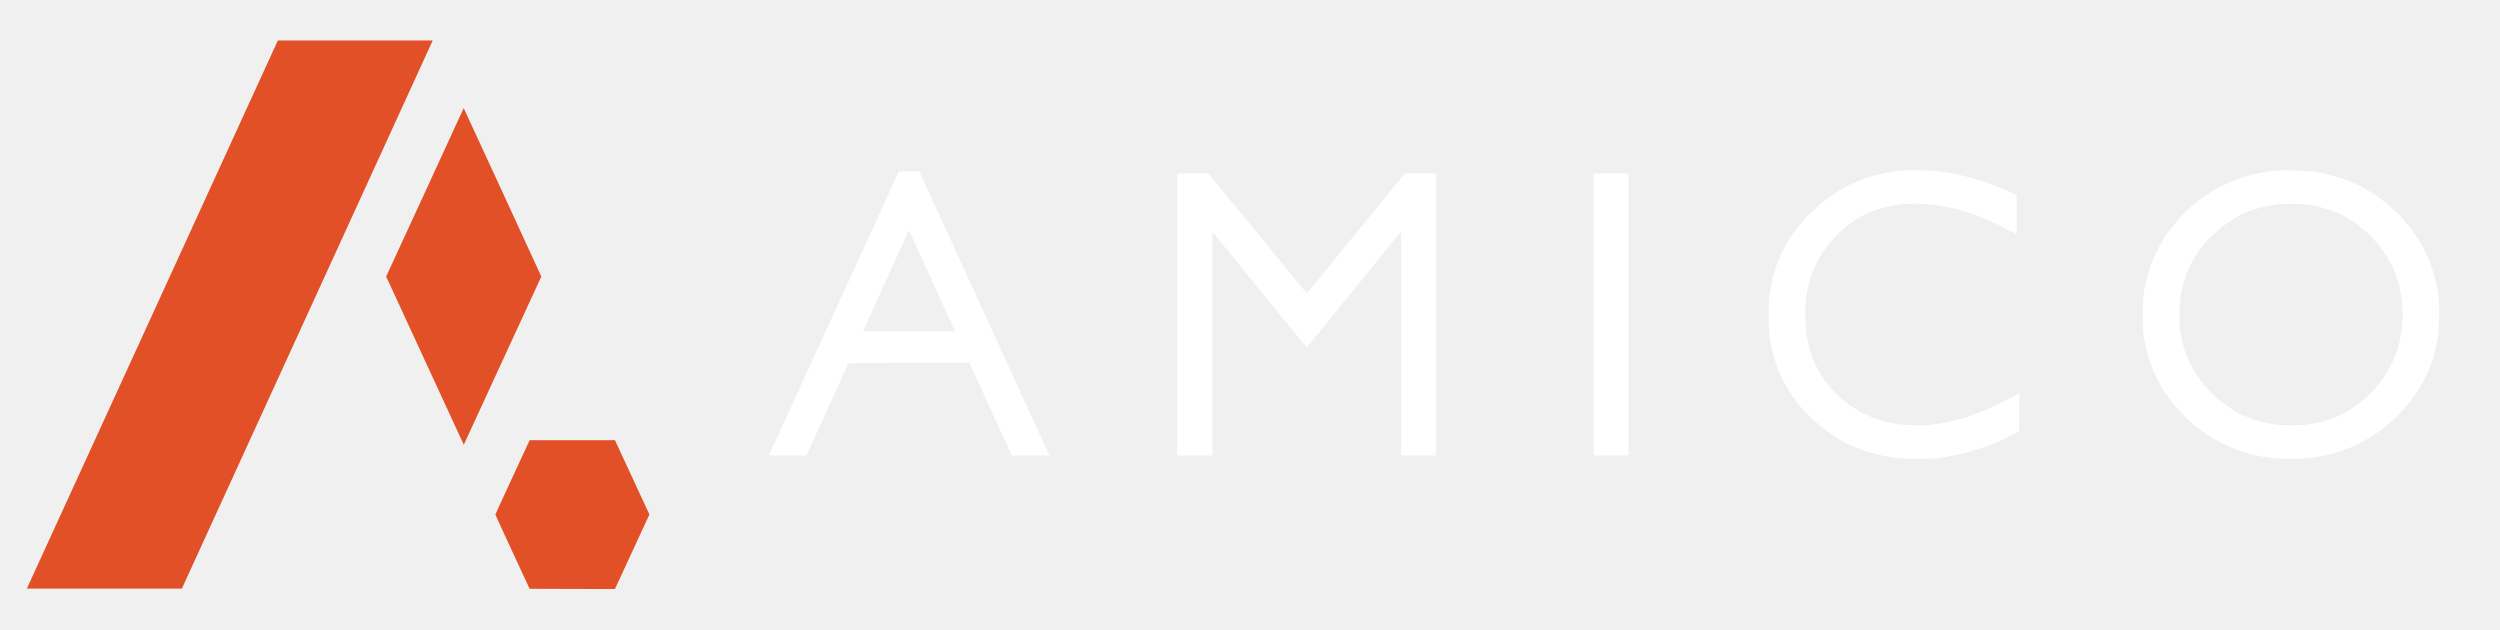
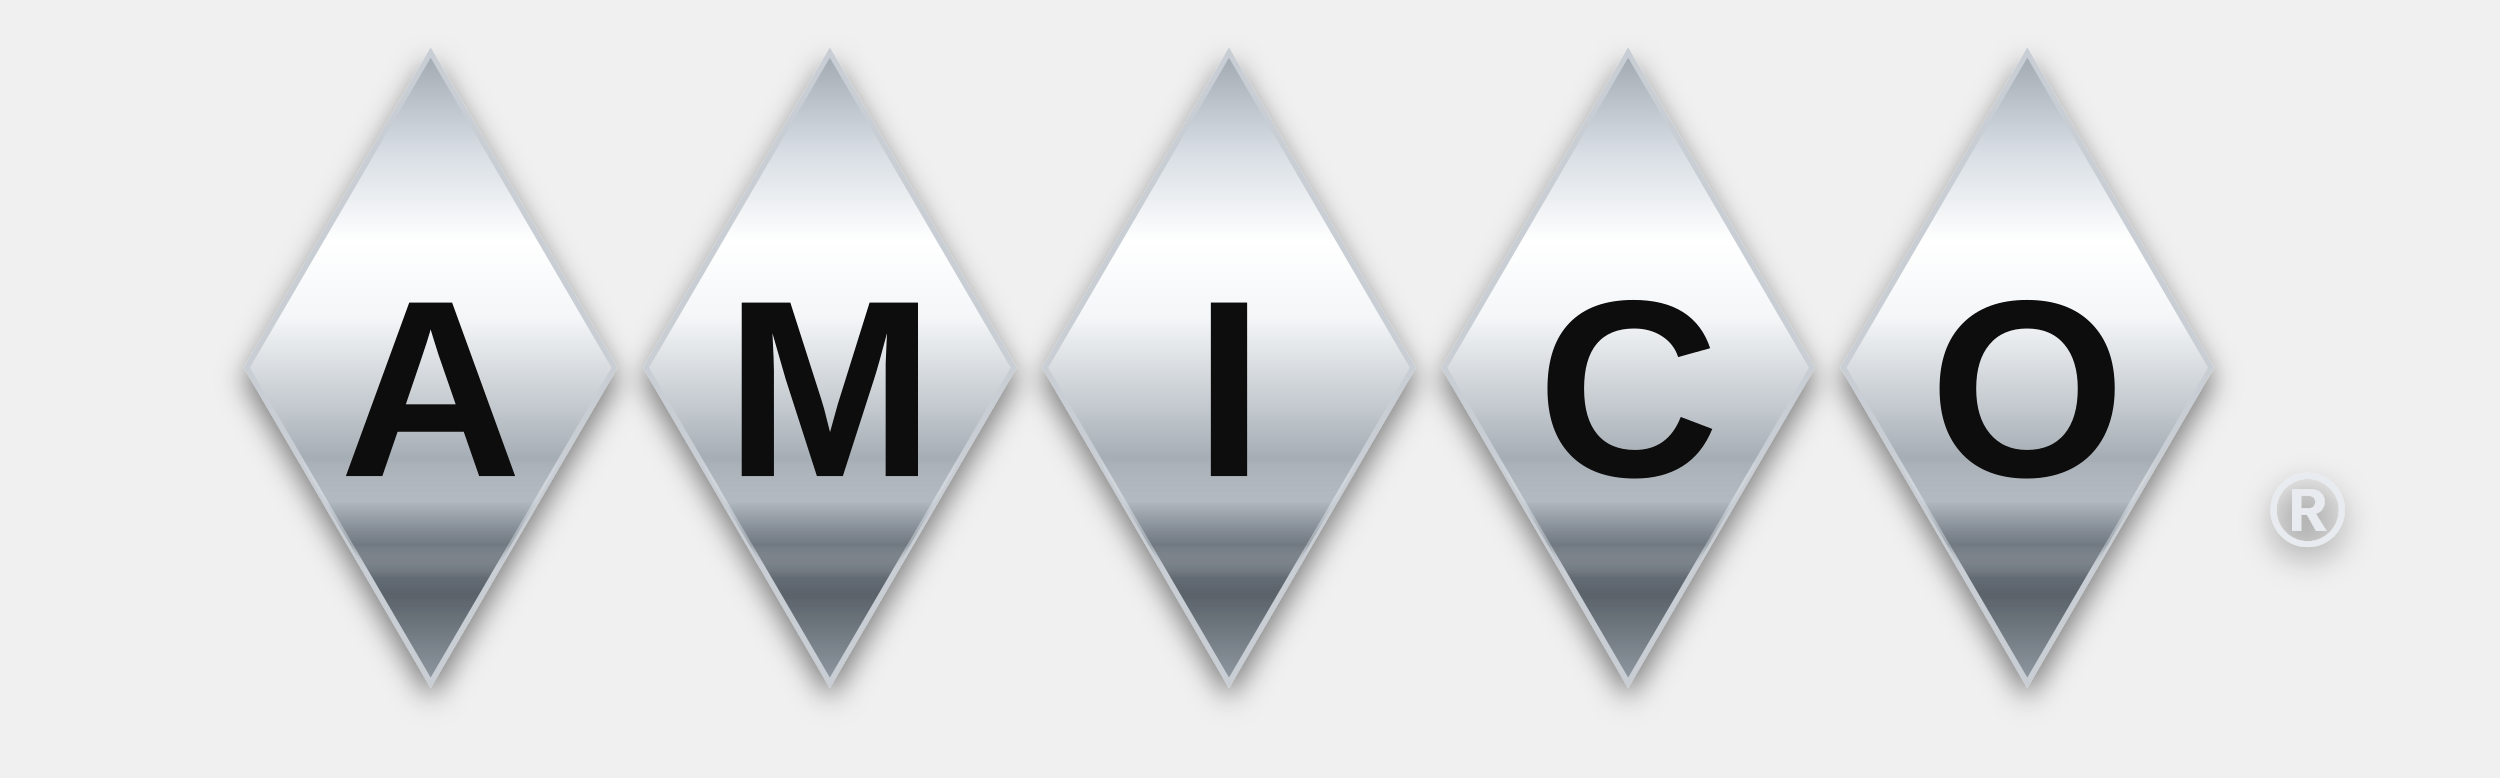
- <svg xmlns="http://www.w3.org/2000/svg" width="278" height="70" viewBox="0 0 5560 1400" role="img" aria-label="AMICO">
-   <g transform="translate(0,1400) scale(0.1,-0.1)" fill="#E25027">
-     <path d="M6165 13068 c-7 -18 -1261 -2755 -2785 -6083 -1524 -3327 -2774 -6056 -2777 -6062 l-5 -13 1723 0 1724 0 2782 6078 c1530 3342 2785 6085 2789 6095 l6 17 -1721 0 -1722 0 -14 -32z M10287 11540 c-13 -30 -401 -873 -861 -1872 l-838 -1818 843 -1827 c463 -1006 851 -1847 863 -1870 l21 -43 862 1870 862 1870 -855 1858 c-471 1021 -860 1864 -864 1872 l-8 14 -25 -54z M11746 4138 c-18 -40 -190 -410 -381 -822 -192 -413 -348 -755 -348 -760 0 -6 172 -380 381 -831 l381 -820 948 -3 949 -2 369 797 c202 439 375 812 383 829 l15 32 -383 826 -383 826 -949 0 -949 0 -33 -72z" />
-   </g>
-   <g transform="translate(0,1400) scale(0.1,-0.1)" fill="#FFFFFF">
-     <path d="M42315 10208 c-214 -22 -279 -31 -370 -50 -687 -139 -1236 -442 -1740 -959 -489 -502 -767 -1084 -857 -1799 -17 -138 -17 -691 0 -815 7 -49 15 -106 17 -127 11 -85 57 -292 90 -407 93 -326 267 -677 462 -932 35 -46 82 -108 104 -137 106 -138 386 -404 584 -553 153 -116 371 -247 523 -316 43 -18 88 -40 102 -47 45 -25 332 -123 450 -155 149 -39 340 -77 465 -91 55 -6 134 -14 175 -19 126 -14 618 -6 785 13 83 9 157 19 165 21 8 2 31 7 50 10 302 49 629 139 915 250 209 82 254 102 480 215 l190 95 3 422 2 423 -26 -10 c-14 -6 -56 -28 -92 -49 -144 -83 -461 -237 -662 -322 -364 -152 -679 -240 -1085 -304 -212 -33 -529 -33 -805 -1 -152 18 -424 85 -572 142 -649 246 -1169 777 -1389 1422 -26 75 -70 244 -83 317 -3 17 -10 53 -15 80 -35 190 -39 685 -7 895 31 200 82 395 145 550 84 209 207 418 345 590 326 404 726 679 1181 811 120 35 145 40 349 75 230 39 610 30 951 -21 487 -73 971 -246 1563 -559 l142 -75 0 437 0 438 -102 46 c-527 238 -1065 400 -1553 467 -233 32 -706 48 -880 29z M50619 10203 c-170 -15 -241 -25 -409 -59 -378 -77 -754 -230 -1080 -441 -96 -63 -255 -179 -315 -231 -22 -19 -71 -62 -110 -95 -103 -89 -255 -248 -346 -362 -44 -55 -88 -109 -97 -120 -64 -77 -216 -324 -290 -473 -160 -322 -257 -647 -304 -1022 -19 -155 -16 -692 5 -835 59 -400 170 -756 321 -1030 18 -33 46 -82 61 -110 128 -234 429 -601 655 -801 430 -379 929 -637 1450 -748 160 -34 162 -35 285 -51 213 -27 281 -31 524 -29 443 3 759 56 1144 190 132 46 175 64 332 140 148 71 432 243 491 298 7 6 45 36 85 66 98 74 243 206 359 326 326 339 552 705 712 1154 49 139 109 407 135 600 18 135 26 657 12 765 -30 227 -44 308 -84 467 -102 412 -264 747 -539 1118 -26 36 -51 67 -55 70 -4 3 -41 46 -82 95 -87 103 -288 300 -387 378 -127 101 -197 153 -273 204 -89 61 -327 198 -384 223 -22 10 -74 33 -116 53 -190 88 -442 163 -744 222 -206 40 -710 60 -956 38z m571 -743 c63 -5 126 -12 140 -15 14 -2 41 -6 61 -9 220 -27 561 -141 774 -260 583 -327 1034 -900 1189 -1512 36 -142 72 -378 78 -509 33 -733 -189 -1352 -662 -1848 -261 -273 -552 -475 -864 -599 -130 -51 -380 -120 -491 -134 -22 -3 -51 -7 -65 -10 -182 -32 -596 -31 -793 1 -404 67 -710 186 -1012 394 -67 45 -227 171 -245 190 -3 3 -33 32 -67 63 -134 121 -285 303 -398 478 -170 261 -287 577 -341 920 -17 114 -29 373 -22 514 24 482 139 849 381 1218 120 184 237 320 409 478 177 162 417 329 573 400 33 15 85 39 115 53 129 59 359 127 535 157 221 37 485 49 705 30z M19981 10167 c-5 -12 -34 -76 -65 -141 -31 -65 -56 -120 -56 -122 0 -1 -41 -92 -91 -201 -50 -109 -125 -272 -166 -363 -42 -91 -101 -221 -133 -290 -75 -163 -160 -348 -222 -485 -28 -60 -74 -162 -103 -225 -105 -226 -285 -620 -285 -624 0 -2 -24 -55 -54 -117 -29 -63 -99 -215 -156 -339 -56 -124 -126 -277 -155 -340 -106 -228 -285 -620 -285 -624 0 -2 -22 -51 -49 -108 -27 -56 -86 -184 -131 -283 -45 -99 -98 -213 -116 -253 -19 -40 -34 -75 -34 -77 0 -3 -20 -47 -44 -97 -25 -51 -81 -174 -126 -273 -45 -99 -92 -202 -105 -230 -13 -27 -60 -131 -105 -230 -45 -99 -104 -227 -131 -284 -27 -57 -49 -105 -49 -107 0 -2 -22 -52 -50 -110 -27 -58 -50 -107 -50 -110 0 -2 -20 -45 -44 -96 -24 -51 -51 -110 -59 -131 l-16 -37 417 0 418 0 74 163 c74 164 152 335 240 527 27 58 83 182 125 275 94 208 358 788 430 945 29 63 55 123 58 133 6 16 79 17 1352 17 l1346 0 30 -67 c17 -38 54 -120 84 -183 77 -167 143 -312 235 -515 45 -99 92 -202 105 -230 13 -27 58 -126 100 -220 42 -93 99 -217 126 -273 27 -57 49 -106 49 -108 0 -5 77 -174 145 -319 26 -55 51 -110 56 -122 l9 -23 419 0 420 0 -38 83 c-22 45 -85 183 -141 307 -56 124 -128 281 -160 350 -32 69 -109 235 -170 370 -61 135 -135 297 -165 360 -59 130 -127 276 -210 460 -32 69 -81 177 -110 240 -29 63 -90 196 -135 295 -45 99 -92 203 -105 230 -13 28 -53 114 -89 193 -36 78 -66 144 -66 146 0 2 -24 55 -54 117 -29 63 -86 186 -126 274 -39 88 -84 187 -100 220 -16 33 -65 141 -110 240 -45 99 -102 222 -126 273 -24 51 -44 95 -44 98 0 2 -20 47 -45 100 -25 52 -45 97 -45 99 0 1 -27 60 -60 129 -33 70 -60 129 -60 131 0 3 -25 57 -55 121 -30 64 -55 118 -55 120 0 4 -225 494 -267 584 -15 30 -50 107 -78 170 -153 338 -268 586 -277 598 -8 9 -67 12 -234 12 -224 0 -224 0 -233 -23z m273 -1369 c19 -40 66 -145 106 -233 39 -88 82 -182 95 -210 33 -70 174 -380 260 -570 100 -221 282 -619 310 -680 13 -27 34 -75 47 -105 14 -30 37 -80 51 -110 14 -30 46 -100 71 -155 l45 -100 -1016 -3 c-559 -1 -1018 0 -1021 3 -3 2 7 30 21 62 51 116 126 281 187 413 34 74 77 169 95 210 18 41 47 107 65 145 18 39 54 117 80 175 59 133 242 535 281 618 16 34 29 64 29 66 0 3 20 46 44 98 90 191 196 428 196 438 0 30 25 1 54 -62z M26180 7005 l0 -3135 390 0 390 0 2 2487 3 2486 90 -109 c50 -60 117 -142 150 -183 138 -172 207 -257 331 -407 72 -88 163 -199 203 -249 39 -49 85 -106 100 -125 16 -19 85 -103 153 -186 67 -84 170 -209 228 -280 58 -70 114 -140 125 -155 11 -15 86 -107 167 -206 81 -98 237 -290 349 -426 111 -137 205 -245 209 -240 4 4 51 62 105 128 53 66 104 129 113 140 10 11 82 101 162 200 79 99 187 232 240 296 52 63 138 169 190 234 52 65 158 195 235 290 77 94 183 225 235 290 52 65 169 209 260 320 91 111 208 255 260 320 171 213 225 278 257 314 l32 36 1 -2487 0 -2488 390 0 390 0 0 3135 0 3135 -350 0 -350 0 -72 -88 c-40 -49 -118 -144 -173 -212 -55 -68 -156 -192 -224 -274 -120 -146 -162 -198 -284 -349 -32 -40 -71 -88 -86 -107 -16 -19 -136 -165 -266 -325 -130 -159 -302 -371 -383 -469 -81 -99 -178 -218 -216 -265 -117 -146 -236 -291 -331 -406 -50 -60 -100 -122 -110 -137 -24 -33 -32 -34 -55 -5 -10 12 -75 92 -146 178 -71 85 -174 211 -229 279 -55 67 -158 193 -229 279 -71 86 -141 172 -157 191 -15 19 -77 94 -136 166 -59 73 -173 212 -253 309 -80 98 -154 188 -165 201 -11 13 -51 62 -90 110 -38 48 -149 182 -245 299 -96 117 -220 268 -275 335 -55 67 -131 160 -169 206 l-69 84 -348 0 -349 0 0 -3135z M35440 7005 l0 -3135 390 0 390 0 0 3135 0 3135 -390 0 -390 0 0 -3135z" />
+ <svg xmlns="http://www.w3.org/2000/svg" width="238" height="74" viewBox="0 0 238 74" role="img" aria-label="AMICO">
+   <defs>
+     <linearGradient id="amico-steel-dark" x1="0" y1="0" x2="0" y2="1">
+       <stop offset="0%" stop-color="#A0A8B0" />
+       <stop offset="16%" stop-color="#D8DEE4" />
+       <stop offset="30%" stop-color="#FFFFFF" />
+       <stop offset="42%" stop-color="#F4F6F8" />
+       <stop offset="56%" stop-color="#C4CACF" />
+       <stop offset="72%" stop-color="#8A939C" />
+       <stop offset="86%" stop-color="#5A626A" />
+       <stop offset="100%" stop-color="#9099A1" />
+     </linearGradient>
+     <linearGradient id="amico-reflect-dark" x1="0" y1="0" x2="0" y2="1">
+       <stop offset="0%" stop-color="#FFFFFF" stop-opacity="0" />
+       <stop offset="56%" stop-color="#FFFFFF" stop-opacity="0" />
+       <stop offset="72%" stop-color="#D0D6DC" stop-opacity="0.55" />
+       <stop offset="88%" stop-color="#6A737C" stop-opacity="0.42" />
+       <stop offset="100%" stop-color="#FFFFFF" stop-opacity="0" />
+     </linearGradient>
+     <filter id="amico-shadow-dark" x="-10%" y="-25%" width="120%" height="160%">
+       <feDropShadow dx="0" dy="1.2" stdDeviation="1.3" flood-color="#000000" flood-opacity="0.5" />
+     </filter>
+     <clipPath id="diamond-clip">
+       <path d="M0,-30 L17.5,0 L0,30 L-17.5,0 Z" />
+     </clipPath>
+   </defs>
+   <g filter="url(#amico-shadow-dark)">
+     <g font-family="'Arial Black', 'Helvetica Neue', Arial, sans-serif" font-weight="900" font-size="24" fill="#080808" text-anchor="middle" dominant-baseline="central">
+       <g transform="translate(41, 35)">
+         <path d="M0,-30 L17.5,0 L0,30 L-17.5,0 Z" fill="url(#amico-steel-dark)" stroke="#C8CED4" stroke-width="0.5" />
+         <g clip-path="url(#diamond-clip)">
+           <rect x="-17.5" y="-6" width="35" height="26" fill="url(#amico-reflect-dark)" />
+         </g>
+         <text y="2">A</text>
+       </g>
+       <g transform="translate(79, 35)">
+         <path d="M0,-30 L17.5,0 L0,30 L-17.5,0 Z" fill="url(#amico-steel-dark)" stroke="#C8CED4" stroke-width="0.5" />
+         <g clip-path="url(#diamond-clip)">
+           <rect x="-17.5" y="-6" width="35" height="26" fill="url(#amico-reflect-dark)" />
+         </g>
+         <text y="2">M</text>
+       </g>
+       <g transform="translate(117, 35)">
+         <path d="M0,-30 L17.5,0 L0,30 L-17.5,0 Z" fill="url(#amico-steel-dark)" stroke="#C8CED4" stroke-width="0.5" />
+         <g clip-path="url(#diamond-clip)">
+           <rect x="-17.5" y="-6" width="35" height="26" fill="url(#amico-reflect-dark)" />
+         </g>
+         <text y="2">I</text>
+       </g>
+       <g transform="translate(155, 35)">
+         <path d="M0,-30 L17.5,0 L0,30 L-17.5,0 Z" fill="url(#amico-steel-dark)" stroke="#C8CED4" stroke-width="0.5" />
+         <g clip-path="url(#diamond-clip)">
+           <rect x="-17.5" y="-6" width="35" height="26" fill="url(#amico-reflect-dark)" />
+         </g>
+         <text y="2">C</text>
+       </g>
+       <g transform="translate(193, 35)">
+         <path d="M0,-30 L17.5,0 L0,30 L-17.5,0 Z" fill="url(#amico-steel-dark)" stroke="#C8CED4" stroke-width="0.5" />
+         <g clip-path="url(#diamond-clip)">
+           <rect x="-17.5" y="-6" width="35" height="26" fill="url(#amico-reflect-dark)" />
+         </g>
+         <text y="2">O</text>
+       </g>
+     </g>
+     <text x="216" y="52" font-family="Arial, Helvetica, sans-serif" font-size="10" font-weight="700" fill="#E8ECF0">®</text>
  </g>
</svg>
